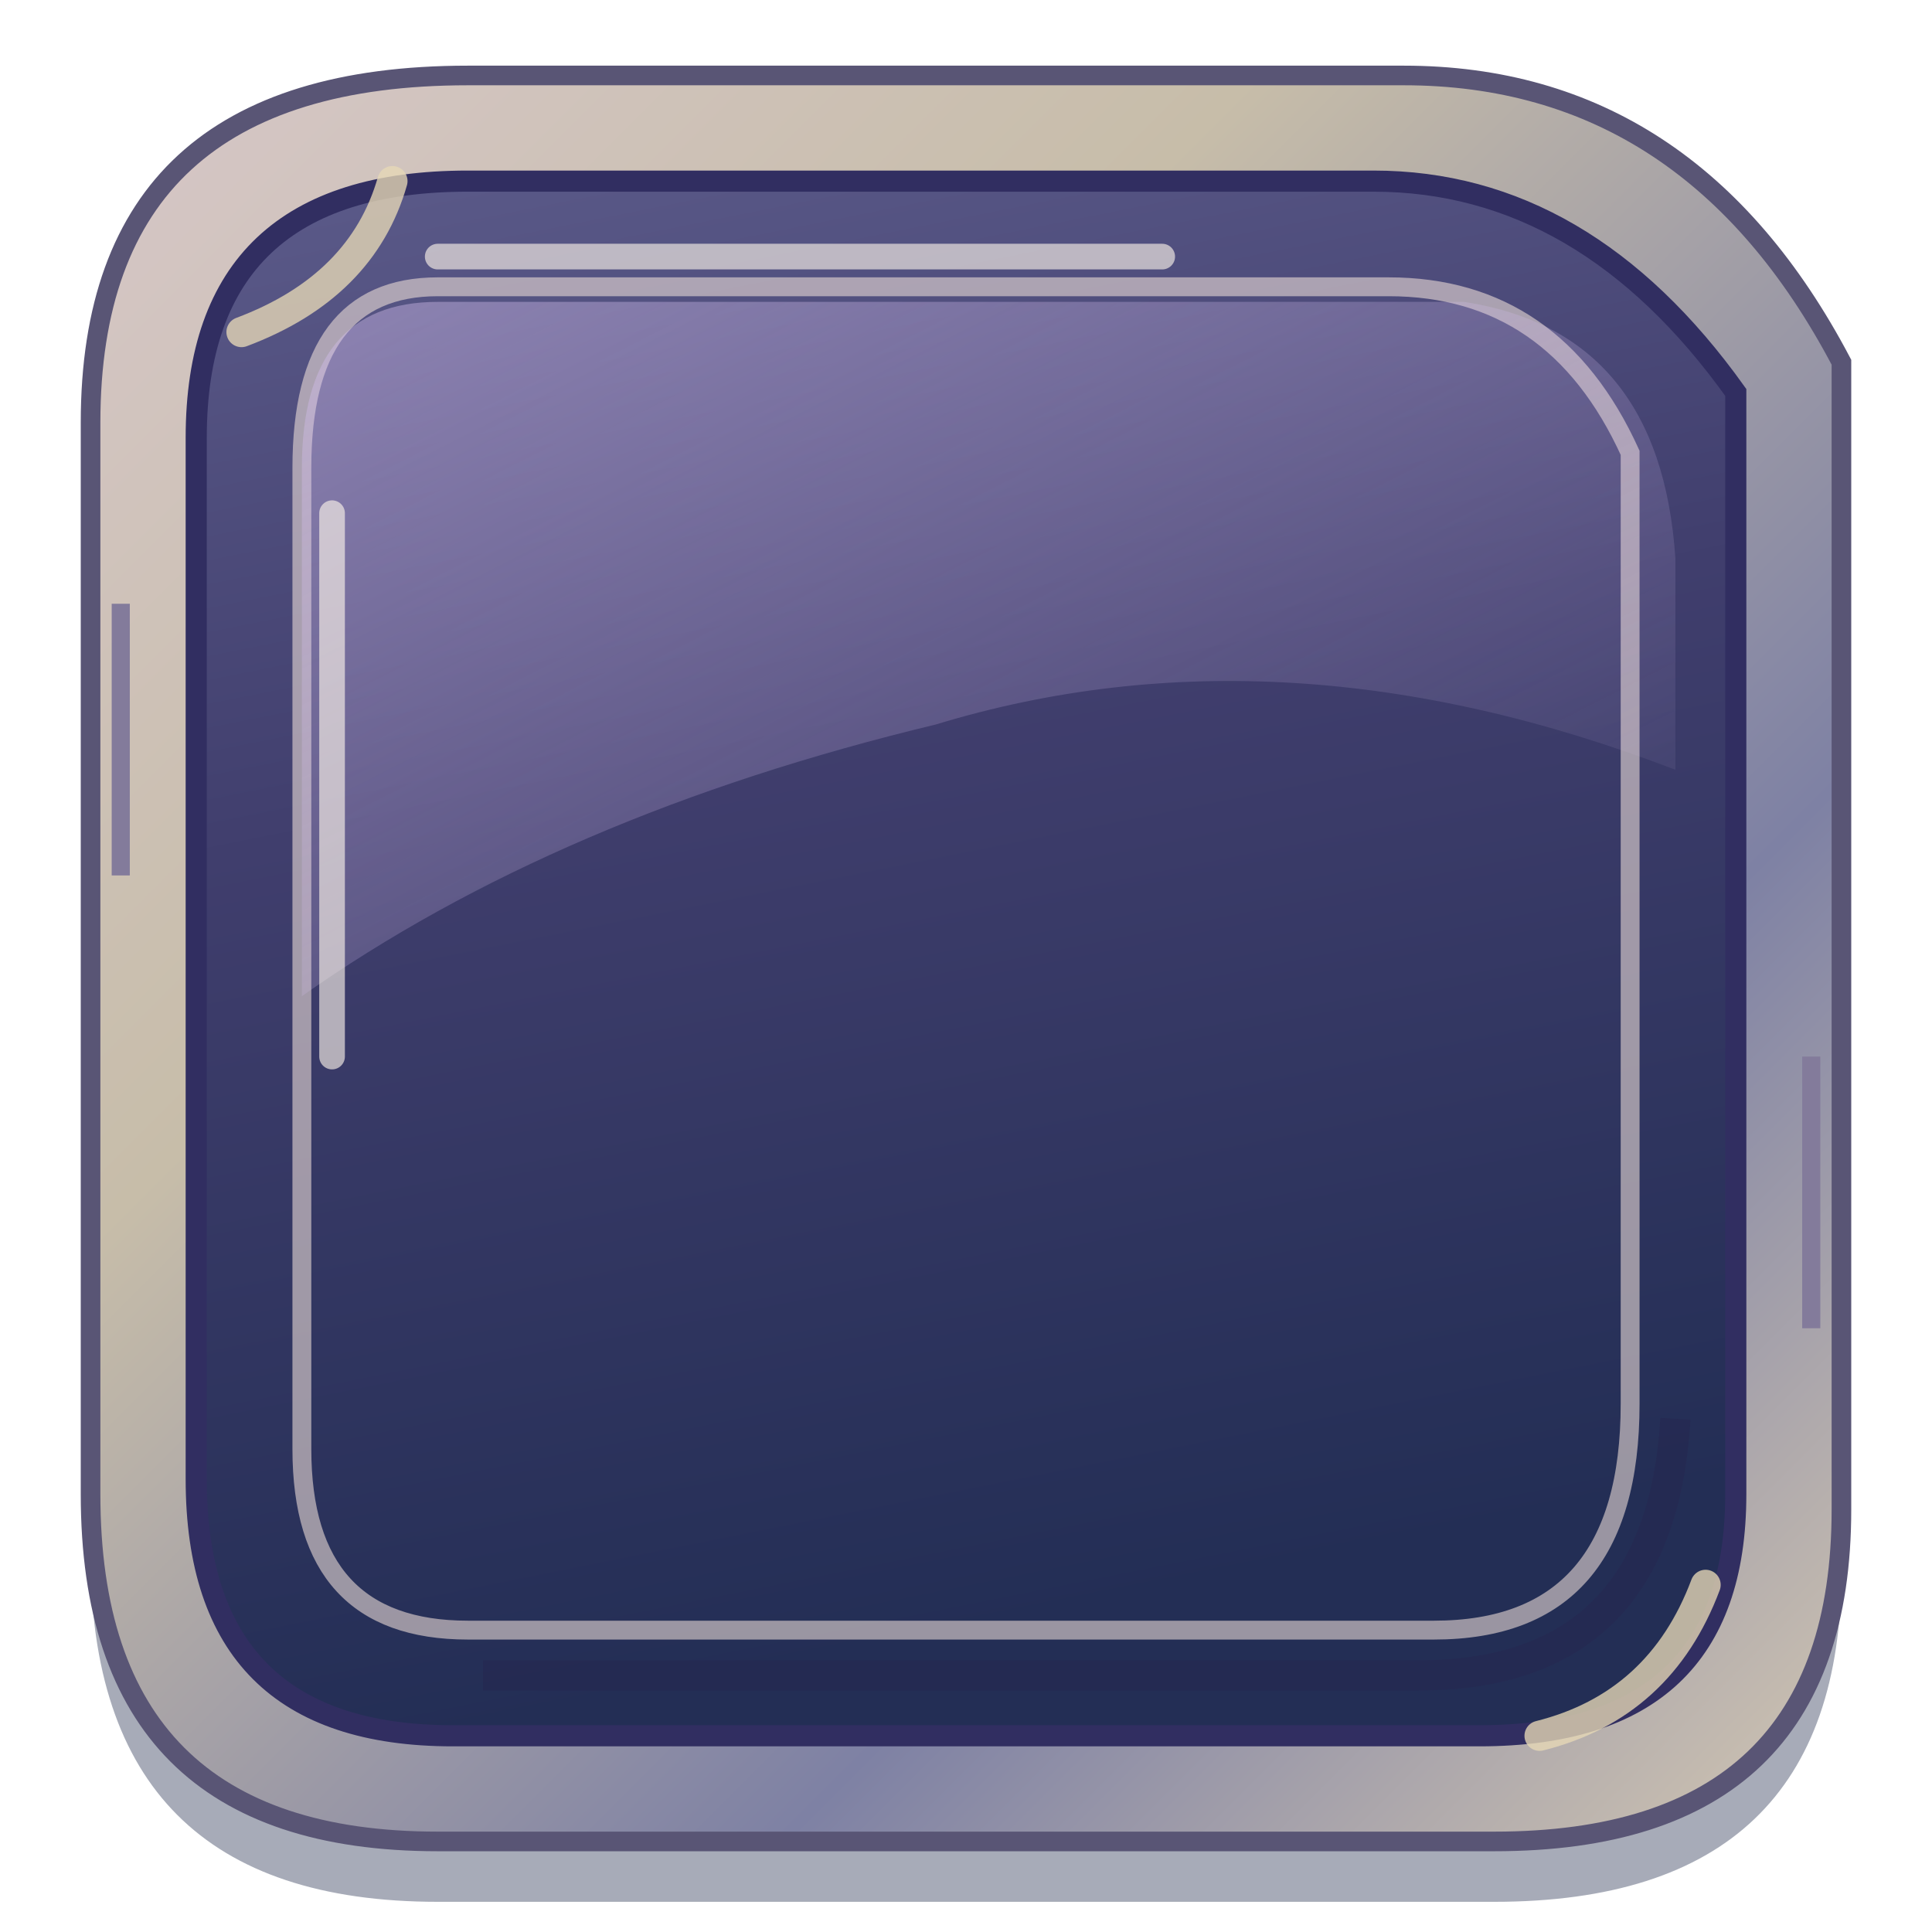
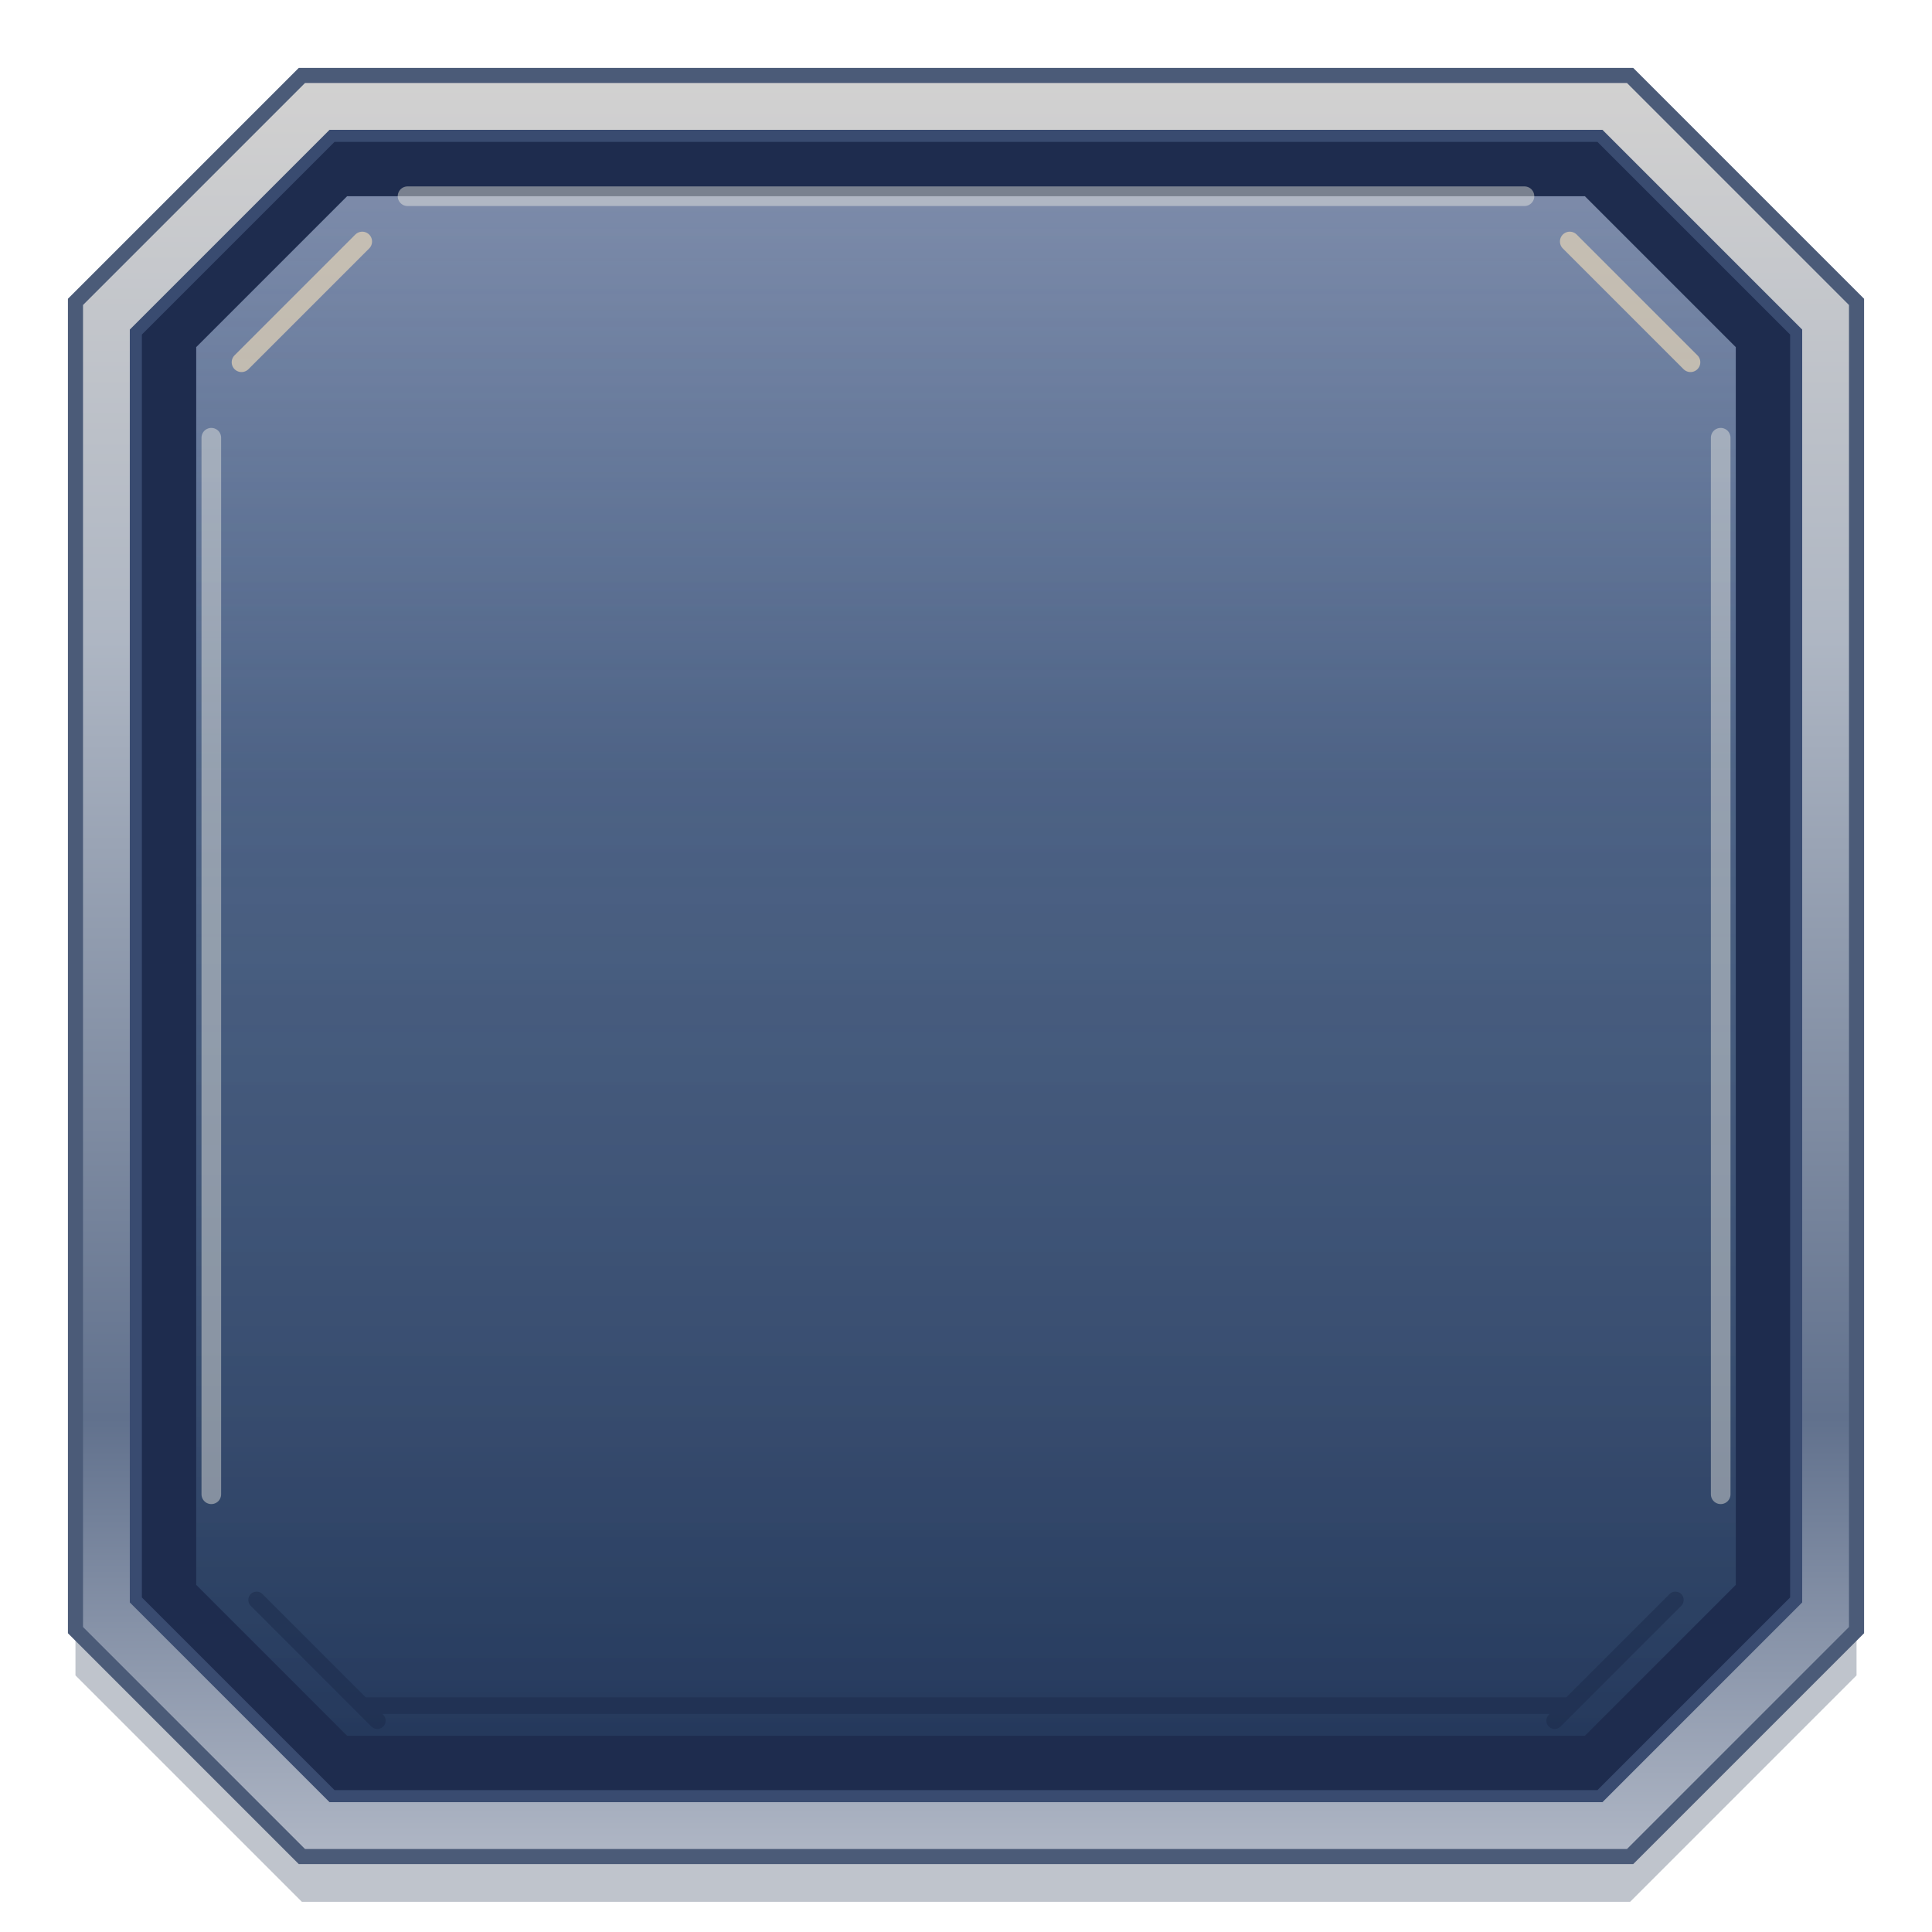
<svg xmlns="http://www.w3.org/2000/svg" width="128" height="128" viewBox="0 0 128 128">
  <defs>
-     <linearGradient id="bord" x1="0" y1="0" x2="1" y2="1">
-       <stop stop-color="#d6c7c8" />
-       <stop offset=".33" stop-color="#c7bda9" />
-       <stop offset=".7" stop-color="#7e81a4" />
-       <stop offset="1" stop-color="#d3c7b2" />
+     <linearGradient id="bord" x1="0" y1="0" x2="0" y2="1">
+       <stop stop-color="#d3d2d1" />
+       <stop offset=".32" stop-color="#aeb6c3" />
+       <stop offset=".75" stop-color="#61718d" />
+       <stop offset="1" stop-color="#b2b9c7" />
    </linearGradient>
-     <linearGradient id="email" x1="0" y1="0" x2=".2" y2="1">
-       <stop stop-color="#5b5a89" />
-       <stop offset=".42" stop-color="#403e6d" />
-       <stop offset="1" stop-color="#232e55" />
+     <linearGradient id="email" x1="0" y1="0" x2="0" y2="1">
+       <stop stop-color="#61749a" />
+       <stop offset=".45" stop-color="#455a7d" />
+       <stop offset="1" stop-color="#293e62" />
    </linearGradient>
-     <linearGradient id="lueur" x1="0" y1="0" x2="1" y2="1">
-       <stop stop-color="#d1bceb" stop-opacity=".45" />
-       <stop offset="1" stop-color="#d1bceb" stop-opacity="0" />
+     <linearGradient id="lueur" x1="0" y1="0" x2="0" y2="1">
+       <stop stop-color="#fff9f4" stop-opacity=".17" />
+       <stop offset=".38" stop-color="#c6e7f5" stop-opacity=".03" />
+       <stop offset="1" stop-color="#101e3a" stop-opacity=".14" />
    </linearGradient>
  </defs>
-   <path d="M31 5H93Q112 5 122 24V100Q122 122 99 122H29Q6 122 6 99V28Q6 5 31 5Z" fill="#172344" opacity=".38" transform="translate(0 4)" />
-   <path d="M31 5H93Q112 5 122 24V100Q122 122 99 122H29Q6 122 6 99V28Q6 5 31 5Z" fill="url(#bord)" stroke="#595575" stroke-width="1.3" />
-   <path d="M31 12H91Q105 12 115 26V99Q115 115 98 115H30Q13 115 13 98V29Q13 12 31 12Z" fill="url(#email)" stroke="#312e61" stroke-width="1.4" />
-   <path d="M29 19H92Q103 19 108 30V93Q108 108 95 108H31Q20 108 20 96V31Q20 19 29 19Z" fill="none" stroke="#eadad6" stroke-opacity=".6" stroke-width="1.25" />
-   <path d="M29 20H97Q110 22 111 37V51Q85 41 62 48Q37 54 20 66V31Q20 20 29 20Z" fill="url(#lueur)" />
-   <path d="M29 17h48M22 34v36" stroke="#fff6eb" stroke-opacity=".62" stroke-width="1.7" stroke-linecap="round" />
-   <path d="M32 111H94Q110 111 111 94" fill="none" stroke="#252851" stroke-opacity=".68" stroke-width="2" />
-   <path d="M26 12q-2 7-10 10M102 115q8-2 11-10" fill="none" stroke="#e7d8b6" stroke-opacity=".78" stroke-width="2" stroke-linecap="round" />
-   <path d="M8 40v18M120 70v18" fill="none" stroke="#837b9b" stroke-width="1.2" />
+   <path d="M20 5H108L123 20V108L108 123H20L5 108V20Z" fill="#142442" opacity=".27" transform="translate(0 3)" />
+   <path d="M20 5H108L123 20V108L108 123H20L5 108V20Z" fill="url(#bord)" stroke="#4b5b78" stroke-width="1" />
+   <path d="M22 9H106L119 22V106L106 119H22L9 106V22Z" fill="#1e2c4e" stroke="#394b70" stroke-width=".8" />
+   <path d="M23 13H105L115 23V105L105 115H23L13 105V23Z" fill="url(#email)" />
+   <path d="M23 13H105L115 23V105L105 115H23L13 105V23Z" fill="url(#lueur)" />
+   <path d="M27 13H101M14 29V99M114 29V99" fill="none" stroke="#f9f5e9" stroke-opacity=".42" stroke-width="1.3" stroke-linecap="round" />
+   <path d="M24 113H104M17 106l8 8M111 106l-8 8" fill="none" stroke="#1b2949" stroke-opacity=".47" stroke-width="1.1" stroke-linecap="round" />
+   <path d="M16 24 24 16M112 24l-8-8" fill="none" stroke="#e8d6b8" stroke-opacity=".69" stroke-width="1.3" stroke-linecap="round" />
</svg>
